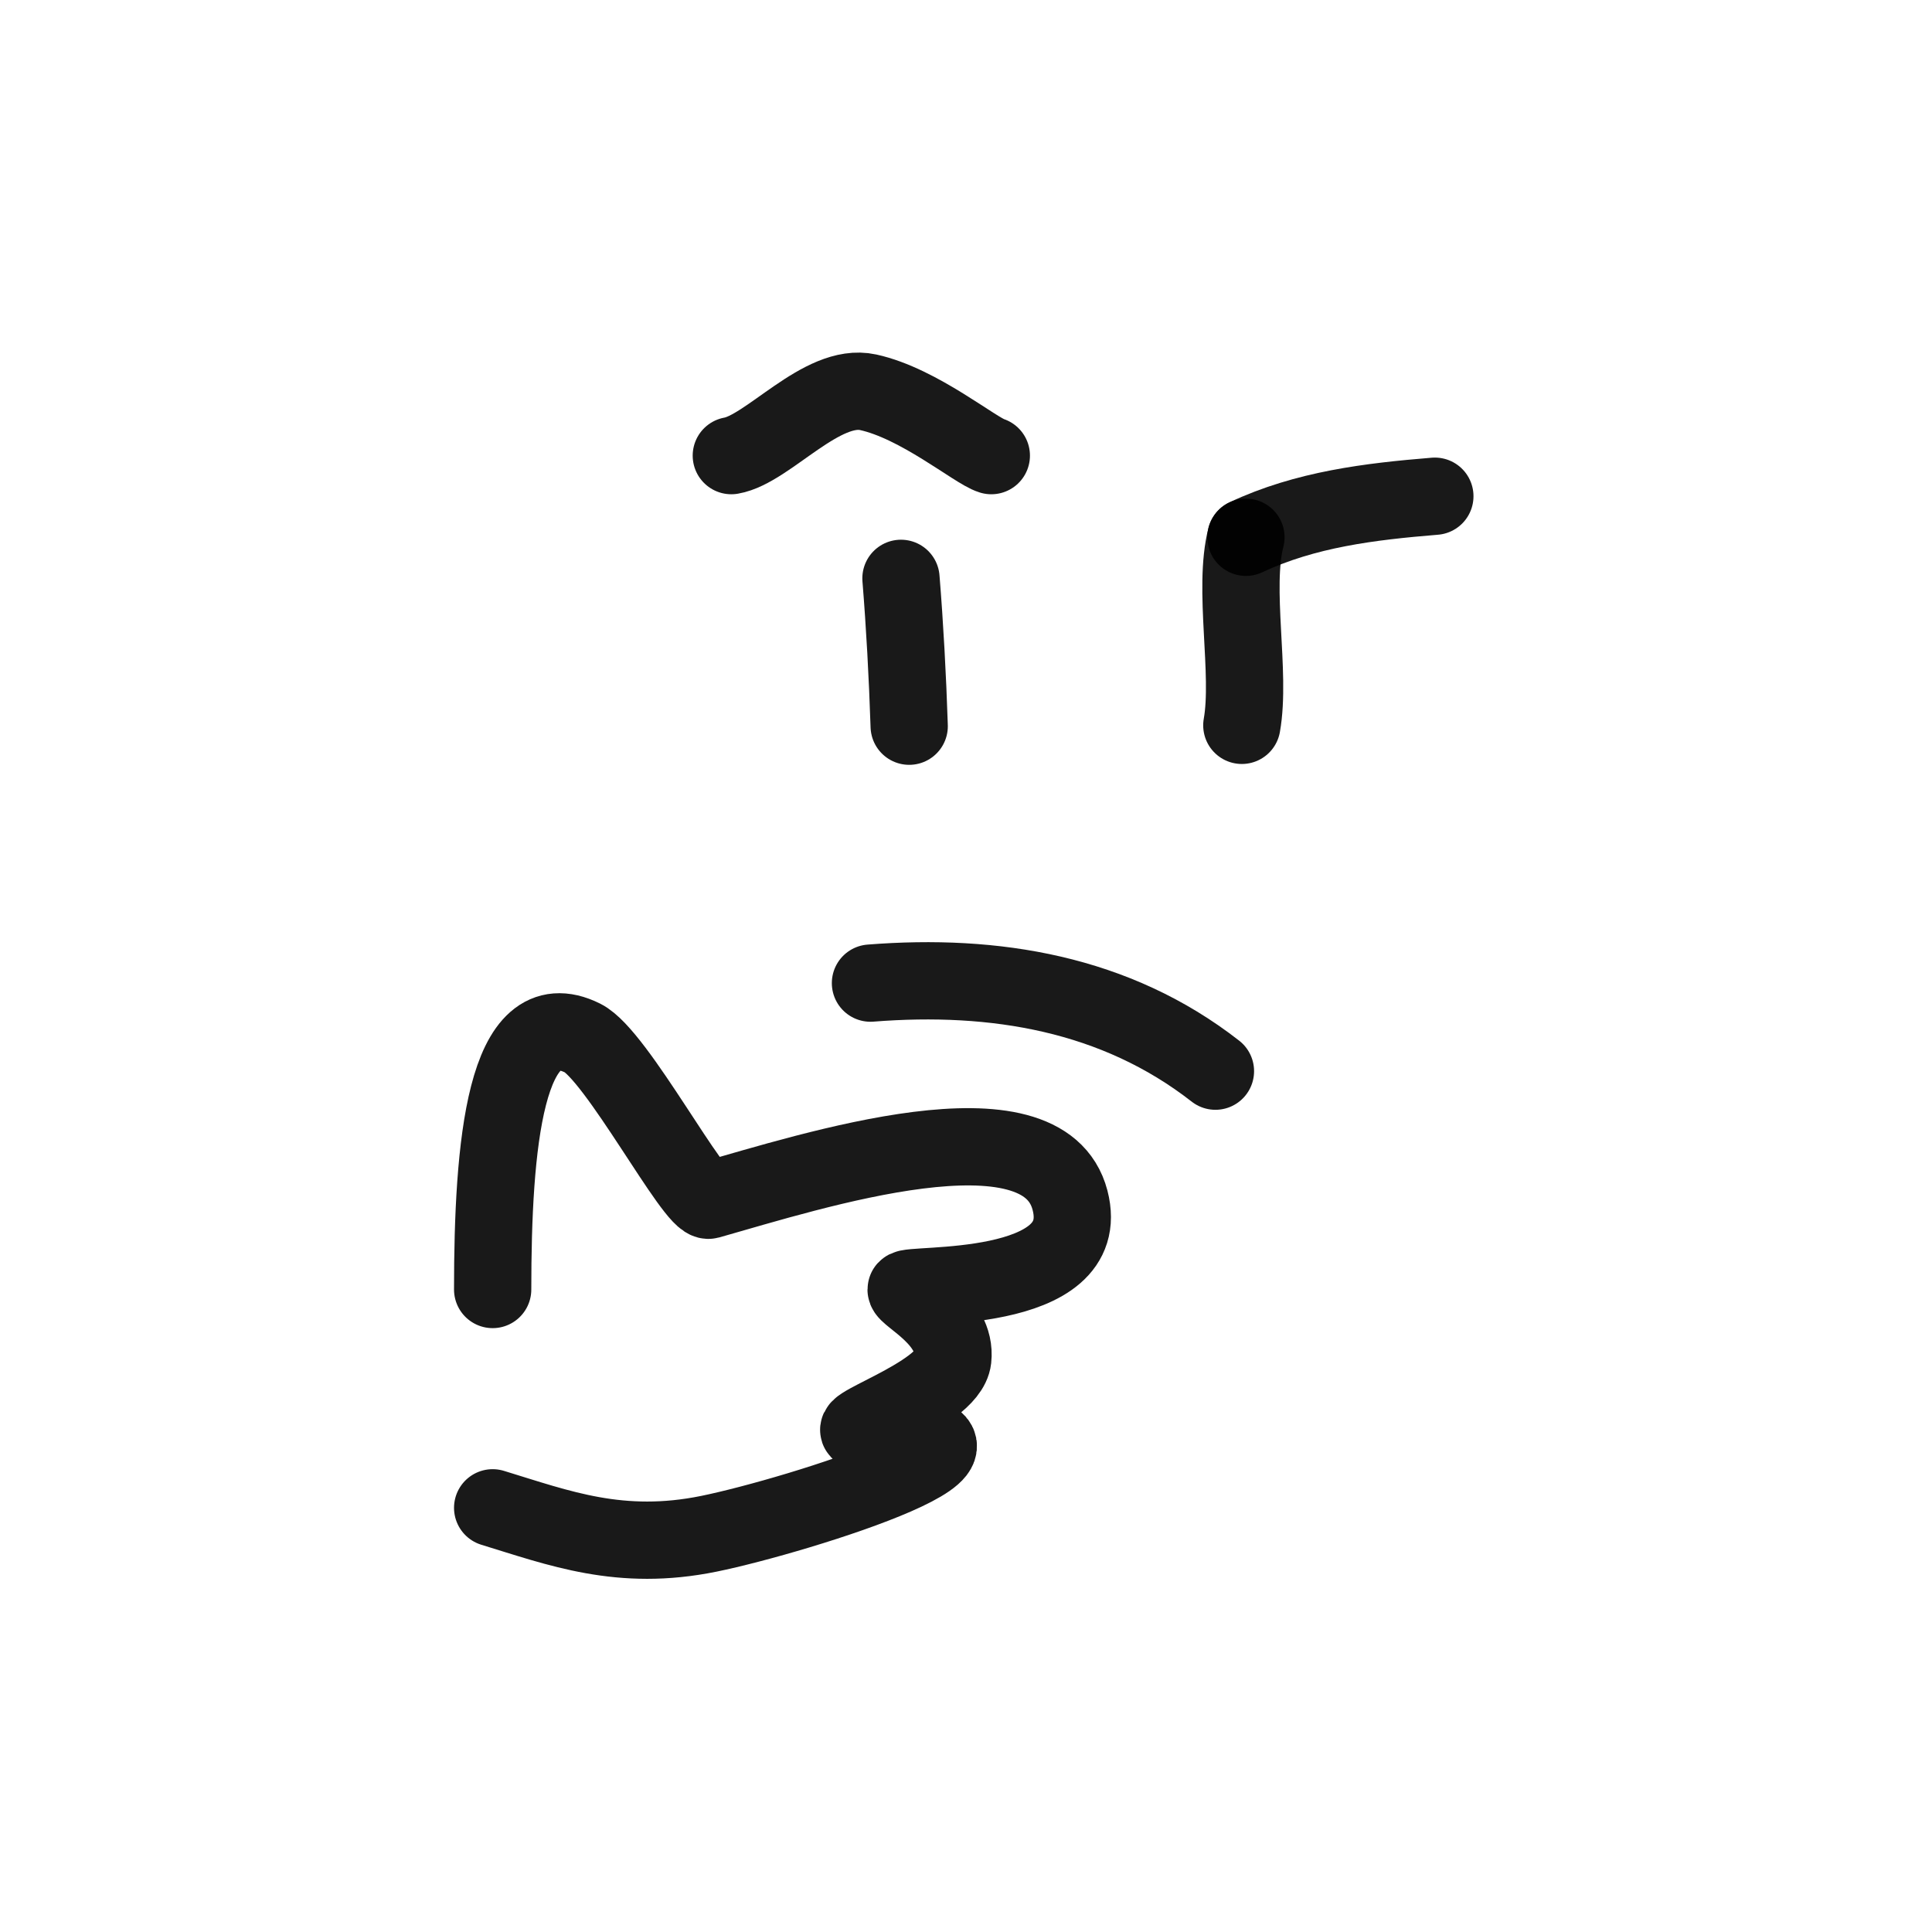
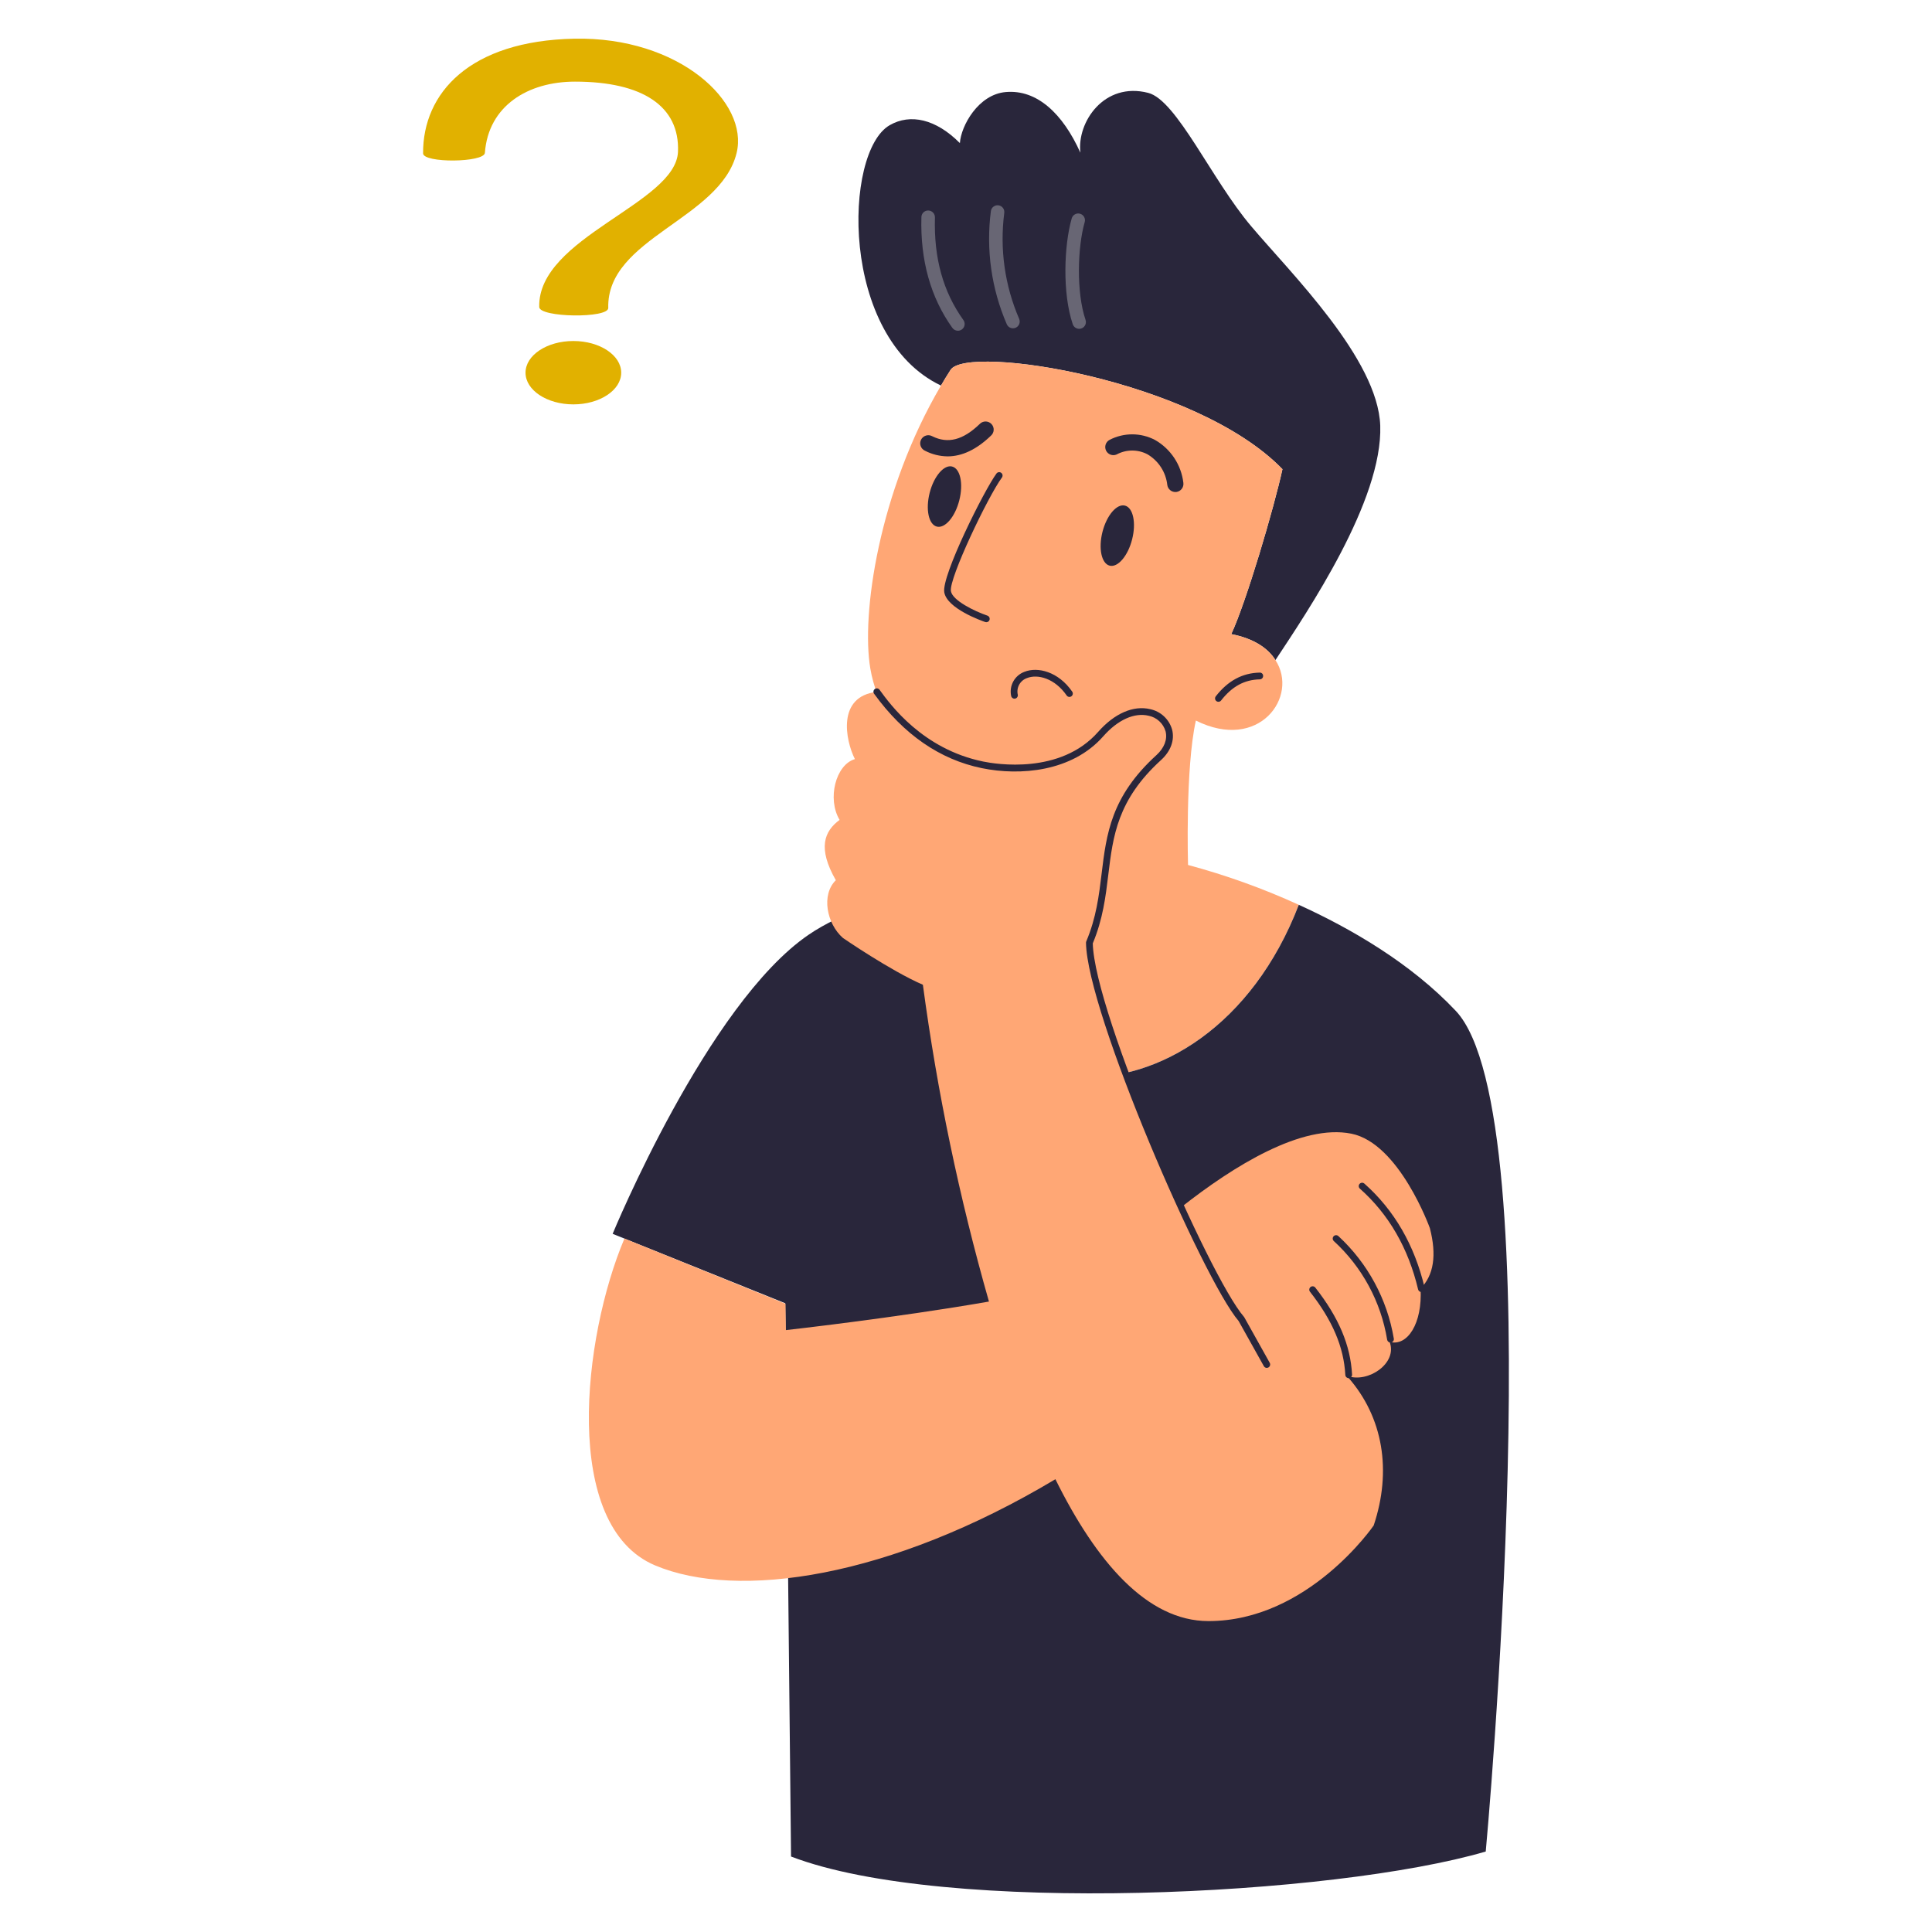
- <svg xmlns="http://www.w3.org/2000/svg" width="800px" height="800px" viewBox="0 0 400 400" fill="none">
-   <path d="M188.238 150.351C187.902 139.999 187.322 129.445 186.537 119.742" stroke="#000000" stroke-opacity="0.9" stroke-width="16" stroke-linecap="round" stroke-linejoin="round" />
-   <path d="M257.109 150.174C259.044 139.34 255.208 121.895 257.959 111.239" stroke="#000000" stroke-opacity="0.9" stroke-width="16" stroke-linecap="round" stroke-linejoin="round" />
-   <path d="M180.222 203.544C205.959 201.513 230.999 205.656 251.643 221.772" stroke="#000000" stroke-opacity="0.9" stroke-width="16" stroke-linecap="round" stroke-linejoin="round" />
-   <path d="M151.414 94.332C159.018 93.022 170.14 79.117 179.734 81.215C190.277 83.521 201.918 93.332 205.241 94.332" stroke="#000000" stroke-opacity="0.9" stroke-width="16" stroke-linecap="round" stroke-linejoin="round" />
-   <path d="M257.958 111.24C270.277 105.447 283.635 103.832 297.07 102.737" stroke="#000000" stroke-opacity="0.9" stroke-width="16" stroke-linecap="round" stroke-linejoin="round" />
-   <path d="M102 266.977C102 237.192 104.574 206.959 120.64 214.927C127.688 218.425 143.844 249.321 146.784 248.487C168.261 242.401 215.933 226.987 221.534 248.487C226.75 268.511 187.6 265.542 187.6 266.977C187.6 268.368 198.161 273.321 197.261 281.36C196.396 289.087 171.478 296.427 179.314 296.427C220.65 296.427 165.143 313.809 146.784 317.549C128.425 321.289 115.772 316.382 102 312.177" stroke="#000000" stroke-opacity="0.9" stroke-width="16" stroke-linecap="round" stroke-linejoin="round" />
+ <svg xmlns="http://www.w3.org/2000/svg" width="800px" height="800px" viewBox="0 0 500 500" fill="none">
+   <path fill-rule="evenodd" clip-rule="evenodd" d="M109.494 39.686C109.418 24.086 121.533 10.55 148.651 10.012C175.769 9.474 193.87 26.461 190.629 39.612C186.402 56.772 156.939 61.591 157.418 79.694C157.491 82.447 139.552 82.194 139.552 79.444C139.139 61.412 174.923 52.699 175.464 39.275C175.937 27.506 166.324 21.126 148.798 21.126C136.622 21.126 126.387 27.399 125.49 39.542C125.337 42.109 109.507 42.253 109.49 39.683L109.494 39.686Z" fill="#E1B100" />
+   <path fill-rule="evenodd" clip-rule="evenodd" d="M148.385 88.252C155.219 88.252 160.768 91.926 160.768 96.452C160.768 100.978 155.219 104.652 148.385 104.652C141.551 104.652 136.005 100.978 136.005 96.452C136.005 91.926 141.553 88.252 148.385 88.252Z" fill="#E1B100" />
+   <path d="M357.206 110.133C357.87 129.533 338.399 158.233 330.114 170.784L330.079 170.819C328.156 167.743 324.451 165.226 318.648 164.107C322.528 155.822 329.694 131.492 331.897 121.424C309.419 98.212 250.271 89.018 246.006 95.73C245.132 97.058 244.328 98.422 243.524 99.785C217.201 87.235 218.284 39.204 230.275 32.385C235.589 29.344 242.195 30.777 248.418 37.034C248.698 32.595 253.172 24.415 260.304 23.82C268.344 23.12 275.021 29.344 279.604 39.52C278.66 31.62 285.757 21.098 297.153 24.034C304.529 25.922 313.583 46.512 323.825 58.572C334.1 70.735 356.577 92.864 357.206 110.133Z" fill="#29263B" />
+   <path d="M279.285 85.1C278.92 85.1 278.564 84.985 278.267 84.772C277.97 84.559 277.747 84.259 277.63 83.913C274.902 75.882 275.367 63.435 277.361 56.513C277.425 56.292 277.531 56.086 277.674 55.907C277.817 55.727 277.994 55.578 278.195 55.467C278.396 55.356 278.617 55.285 278.845 55.26C279.073 55.234 279.304 55.253 279.525 55.317C279.746 55.38 279.952 55.487 280.131 55.63C280.311 55.773 280.46 55.95 280.571 56.151C280.682 56.352 280.753 56.573 280.778 56.801C280.804 57.029 280.785 57.26 280.721 57.481C278.864 63.927 278.51 75.636 280.94 82.793C281.029 83.056 281.054 83.337 281.013 83.611C280.973 83.886 280.867 84.147 280.705 84.373C280.543 84.599 280.33 84.783 280.083 84.91C279.836 85.037 279.563 85.104 279.285 85.104V85.1Z" fill="#686674" />
+   <path d="M262.157 84.964C261.814 84.964 261.479 84.863 261.193 84.674C260.906 84.485 260.682 84.216 260.548 83.9C256.569 74.686 255.149 64.57 256.44 54.617C256.506 54.158 256.752 53.744 257.124 53.467C257.495 53.189 257.962 53.07 258.421 53.136C258.879 53.203 259.293 53.449 259.571 53.82C259.849 54.191 259.967 54.658 259.901 55.117C258.699 64.438 260.034 73.91 263.765 82.535C263.878 82.801 263.923 83.091 263.897 83.378C263.871 83.666 263.774 83.942 263.614 84.183C263.455 84.424 263.239 84.622 262.984 84.759C262.73 84.896 262.446 84.968 262.157 84.968V84.964Z" fill="#686674" />
+   <path d="M247.9 85.593C247.622 85.593 247.348 85.527 247.1 85.4C246.853 85.273 246.639 85.089 246.477 84.863C240.841 77.002 238.144 67.352 238.46 56.179C238.463 55.948 238.512 55.72 238.605 55.508C238.698 55.297 238.832 55.106 239 54.948C239.168 54.789 239.366 54.666 239.582 54.585C239.799 54.505 240.029 54.469 240.26 54.479C240.49 54.485 240.717 54.536 240.927 54.63C241.137 54.724 241.326 54.858 241.484 55.026C241.642 55.193 241.766 55.39 241.847 55.605C241.929 55.82 241.967 56.049 241.96 56.279C241.66 66.817 244.071 75.502 249.324 82.828C249.511 83.089 249.622 83.397 249.646 83.717C249.67 84.037 249.605 84.358 249.458 84.644C249.312 84.93 249.09 85.169 248.816 85.337C248.542 85.505 248.227 85.594 247.906 85.595L247.9 85.593Z" fill="#686674" />
+   <path d="M243.524 99.785C227.339 127.297 222.864 159.143 225.241 173.021C228.422 191.654 245.618 203.311 262.156 203.311C262.471 210.967 261.877 223.605 261.877 223.605C261.877 223.605 253.102 225.388 242.3 228.464C238.84 292.332 312.076 296.736 336.127 234.164C326.874 229.938 317.286 226.488 307.461 223.852C307.461 223.852 306.727 198.892 309.489 186.482C325.849 194.662 336.231 180.26 330.079 170.821C328.156 167.745 324.451 165.228 318.648 164.109C322.528 155.824 329.694 131.494 331.897 121.426C309.419 98.214 250.271 89.02 246.006 95.732C245.132 97.058 244.328 98.422 243.524 99.785Z" fill="#FFA775" />
+   <path d="M315.326 181.621C315.162 181.621 315.002 181.575 314.863 181.488C314.724 181.401 314.612 181.277 314.541 181.13C314.469 180.983 314.44 180.818 314.458 180.655C314.475 180.492 314.538 180.338 314.639 180.209C317.787 176.178 321.505 174.169 326.004 174.07C326.12 174.063 326.236 174.08 326.345 174.119C326.454 174.159 326.553 174.221 326.637 174.302C326.721 174.382 326.788 174.478 326.832 174.586C326.877 174.693 326.899 174.808 326.897 174.924C326.9 175.039 326.88 175.153 326.838 175.26C326.797 175.367 326.734 175.465 326.655 175.548C326.576 175.63 326.481 175.697 326.376 175.743C326.271 175.789 326.158 175.815 326.043 175.817C322.043 175.906 318.86 177.643 316.016 181.285C315.934 181.39 315.83 181.475 315.71 181.533C315.59 181.591 315.459 181.621 315.326 181.621Z" fill="#29263B" />
+   <path d="M245.249 118.107C243.217 118.087 241.217 117.592 239.41 116.661C239.149 116.548 238.913 116.382 238.718 116.175C238.522 115.968 238.371 115.723 238.273 115.455C238.175 115.188 238.133 114.903 238.149 114.619C238.165 114.334 238.238 114.056 238.365 113.801C238.491 113.546 238.669 113.319 238.886 113.134C239.103 112.95 239.355 112.811 239.627 112.728C239.9 112.644 240.186 112.616 240.469 112.646C240.753 112.677 241.027 112.764 241.275 112.904C245.313 114.904 249.21 113.904 253.536 109.74C253.731 109.532 253.966 109.367 254.227 109.253C254.488 109.139 254.769 109.08 255.054 109.078C255.339 109.076 255.621 109.133 255.883 109.243C256.145 109.354 256.382 109.517 256.58 109.722C256.777 109.927 256.931 110.17 257.031 110.437C257.132 110.703 257.177 110.987 257.164 111.272C257.152 111.556 257.081 111.835 256.957 112.091C256.834 112.348 256.659 112.576 256.444 112.763C252.746 116.322 249 118.107 245.249 118.107Z" fill="#29263B" />
+   <path d="M304.173 127.332C303.669 127.331 303.182 127.148 302.801 126.818C302.42 126.487 302.171 126.031 302.099 125.532C301.921 123.892 301.361 122.317 300.465 120.932C299.569 119.548 298.361 118.392 296.938 117.558C295.706 116.918 294.335 116.589 292.947 116.6C291.558 116.611 290.193 116.962 288.971 117.621C288.473 117.837 287.912 117.852 287.403 117.663C286.895 117.474 286.479 117.095 286.244 116.607C286.008 116.118 285.971 115.557 286.139 115.042C286.308 114.526 286.669 114.096 287.148 113.841C288.966 112.896 290.985 112.404 293.034 112.407C295.083 112.41 297.1 112.908 298.915 113.859C300.92 115.004 302.629 116.604 303.903 118.529C305.178 120.455 305.982 122.653 306.253 124.946C306.33 125.497 306.186 126.056 305.851 126.5C305.517 126.945 305.02 127.239 304.469 127.317C304.371 127.328 304.272 127.333 304.173 127.332Z" fill="#29263B" />
+   <path d="M262.54 180.817C262.332 180.817 262.132 180.743 261.974 180.608C261.816 180.473 261.711 180.287 261.678 180.082C261.415 178.809 261.615 177.483 262.243 176.344C262.872 175.206 263.886 174.329 265.104 173.873C268.547 172.489 273.904 173.806 277.488 178.992C277.62 179.183 277.67 179.418 277.628 179.646C277.587 179.874 277.456 180.076 277.265 180.208C277.074 180.34 276.839 180.39 276.611 180.348C276.383 180.307 276.181 180.176 276.049 179.985C272.99 175.552 268.549 174.373 265.754 175.495C264.902 175.8 264.192 176.407 263.758 177.202C263.325 177.997 263.199 178.923 263.404 179.804C263.44 180.033 263.384 180.266 263.248 180.453C263.113 180.641 262.908 180.767 262.68 180.804C262.634 180.812 262.587 180.816 262.54 180.817Z" fill="#29263B" />
+   <path d="M255.27 161.031C255.173 161.031 255.077 161.015 254.986 160.984C253.974 160.637 245.069 157.478 244.374 153.273C243.659 148.944 254.729 126.837 257.887 122.549C258.024 122.362 258.23 122.238 258.459 122.203C258.689 122.168 258.922 122.226 259.109 122.363C259.296 122.5 259.42 122.706 259.455 122.936C259.49 123.165 259.432 123.398 259.295 123.585C255.716 128.445 245.556 149.699 246.095 152.985C246.495 155.385 252.103 158.147 255.549 159.327C255.744 159.395 255.909 159.529 256.015 159.706C256.12 159.884 256.159 160.093 256.125 160.297C256.092 160.5 255.987 160.685 255.829 160.819C255.672 160.953 255.472 161.026 255.266 161.027L255.27 161.031Z" fill="#29263B" />
+   <path d="M384.508 479.173C345.32 490.673 244.538 495.743 204.721 480.466L203.221 337.287L158.552 319.313C158.552 319.313 183.085 259.751 209.303 241.888C217.413 236.33 230.977 231.68 242.303 228.464C238.843 292.332 312.079 296.736 336.13 234.164C349.518 240.247 365.074 249.231 376.75 261.606C402.231 288.591 384.508 479.173 384.508 479.173Z" fill="#29263B" />
+   <path fill-rule="evenodd" clip-rule="evenodd" d="M291.14 130.849C293.255 131.387 294.083 135.309 292.989 139.599C291.895 143.889 289.289 146.929 287.175 146.391C285.061 145.853 284.228 141.93 285.323 137.641C286.418 133.352 289.023 130.31 291.14 130.849Z" fill="#29263B" />
+   <path fill-rule="evenodd" clip-rule="evenodd" d="M246.411 120.739C248.53 121.281 249.358 125.199 248.264 129.489C247.17 133.779 244.564 136.823 242.447 136.281C240.33 135.739 239.504 131.82 240.598 127.535C241.692 123.25 244.298 120.2 246.411 120.735V120.739Z" fill="#29263B" />
+   <path fill-rule="evenodd" clip-rule="evenodd" d="M370.056 317.865C370.056 317.865 362.163 295.865 349.708 293.391C336.888 290.84 319.345 301.677 305.708 312.422C294.475 287.976 282.072 255.738 281.933 243.975C289.204 226.832 281.796 212.52 299.883 196.062C308.259 188.441 296.171 177.139 284.859 189.99C276.266 199.753 262.059 199.547 254.271 197.946C238.753 194.765 230.171 183.512 226.934 179.052C216.559 180.198 218.771 191.531 221.243 196.457C216.286 197.901 214.021 206.738 217.286 212.188C213.318 215.135 211.542 219.442 216.31 227.8C212.479 231.555 213.94 239.049 218.142 242.737C218.142 242.737 230.465 251.229 238.842 254.854C242.55 282.561 248.265 309.963 255.942 336.842C231.742 341.062 203.392 344.23 203.392 344.23L203.28 337.41L161.6 320.539C150.8 346.051 145.253 394.897 169.527 405.119C190.909 414.119 230.227 408.474 273.136 382.819C283.726 404.213 296.862 419.519 312.724 419.535C338.568 419.566 355.509 394.789 355.509 394.789C360.221 380.705 358.009 366.789 348.84 356.401C348.818 356.306 348.809 356.201 348.779 356.115C354.047 357.978 361.759 352.815 359.63 347.274C364.23 348.561 368.16 342.488 367.639 333.474C371.05 330.056 371.856 324.853 370.056 317.865Z" fill="#FFA775" />
+   <path d="M349.039 356.657C348.815 356.657 348.6 356.571 348.438 356.417C348.276 356.263 348.179 356.053 348.167 355.83C347.777 348.605 344.867 341.758 339.008 334.281C338.873 334.098 338.815 333.87 338.846 333.645C338.877 333.42 338.994 333.215 339.173 333.075C339.351 332.935 339.578 332.87 339.804 332.894C340.03 332.918 340.237 333.029 340.383 333.203C346.475 340.976 349.502 348.136 349.913 355.736C349.925 355.967 349.845 356.194 349.69 356.367C349.535 356.539 349.318 356.643 349.087 356.656L349.039 356.657Z" fill="#29263B" />
+   <path d="M359.854 347.449C359.648 347.449 359.449 347.376 359.292 347.243C359.135 347.11 359.029 346.927 358.994 346.724C357.39 336.898 352.523 327.898 345.179 321.175C345.01 321.016 344.912 320.796 344.905 320.564C344.898 320.333 344.984 320.108 345.143 319.939C345.302 319.77 345.522 319.672 345.754 319.665C345.985 319.658 346.21 319.744 346.379 319.903C353.964 326.913 359.008 336.242 360.718 346.427C360.757 346.655 360.704 346.89 360.57 347.08C360.437 347.269 360.233 347.397 360.005 347.437C359.955 347.445 359.905 347.449 359.854 347.449Z" fill="#29263B" />
+   <path d="M367.854 334.372C367.657 334.372 367.466 334.305 367.312 334.183C367.158 334.061 367.049 333.891 367.004 333.699C364.469 323.008 359.399 314.232 351.936 307.619C351.85 307.543 351.78 307.451 351.73 307.348C351.68 307.245 351.65 307.133 351.643 307.018C351.629 306.787 351.707 306.559 351.861 306.386C352.015 306.213 352.231 306.107 352.462 306.093C352.693 306.079 352.921 306.157 353.094 306.311C360.833 313.168 366.085 322.247 368.705 333.297C368.758 333.523 368.719 333.76 368.598 333.957C368.476 334.154 368.281 334.295 368.056 334.349C367.99 334.364 367.922 334.372 367.854 334.372Z" fill="#29263B" />
+   <path d="M327.846 354.006C327.69 354.006 327.537 353.965 327.403 353.886C327.269 353.808 327.158 353.695 327.082 353.559L320.557 341.881C311.294 331.06 281.271 261.939 281.057 243.981C281.056 243.86 281.079 243.741 281.126 243.63C283.712 237.53 284.416 231.73 285.097 226.112C286.343 215.834 287.52 206.126 299.297 195.412C301.321 193.569 302.178 191.325 301.646 189.253C301.35 188.248 300.786 187.343 300.015 186.635C299.243 185.926 298.293 185.441 297.267 185.232C293.567 184.348 289.279 186.288 285.516 190.563C277.443 199.736 263.992 200.833 254.096 198.798C243.247 196.575 233.871 190.098 226.228 179.561C226.156 179.468 226.103 179.362 226.073 179.249C226.043 179.136 226.036 179.018 226.052 178.901C226.069 178.785 226.109 178.674 226.169 178.573C226.23 178.473 226.31 178.386 226.405 178.317C226.499 178.248 226.607 178.199 226.721 178.173C226.836 178.146 226.954 178.143 227.069 178.164C227.185 178.184 227.295 178.227 227.394 178.291C227.492 178.355 227.576 178.438 227.642 178.535C230.393 182.328 238.763 193.871 254.447 197.086C257.7 197.755 274.422 200.524 284.203 189.409C288.409 184.63 293.322 182.488 297.674 183.533C299.01 183.815 300.243 184.456 301.241 185.388C302.239 186.319 302.964 187.505 303.338 188.818C304.038 191.538 302.993 194.412 300.473 196.704C289.179 206.981 288.04 216.376 286.835 226.322C286.146 232.006 285.435 237.88 282.811 244.141C283.218 262.194 312.875 330.356 321.939 340.8C321.977 340.845 322.01 340.894 322.039 340.946L328.607 352.701C328.681 352.834 328.719 352.984 328.718 353.136C328.716 353.288 328.675 353.437 328.598 353.569C328.521 353.7 328.411 353.809 328.28 353.885C328.148 353.96 327.998 354.001 327.846 354.001V354.006Z" fill="#29263B" />
</svg>
